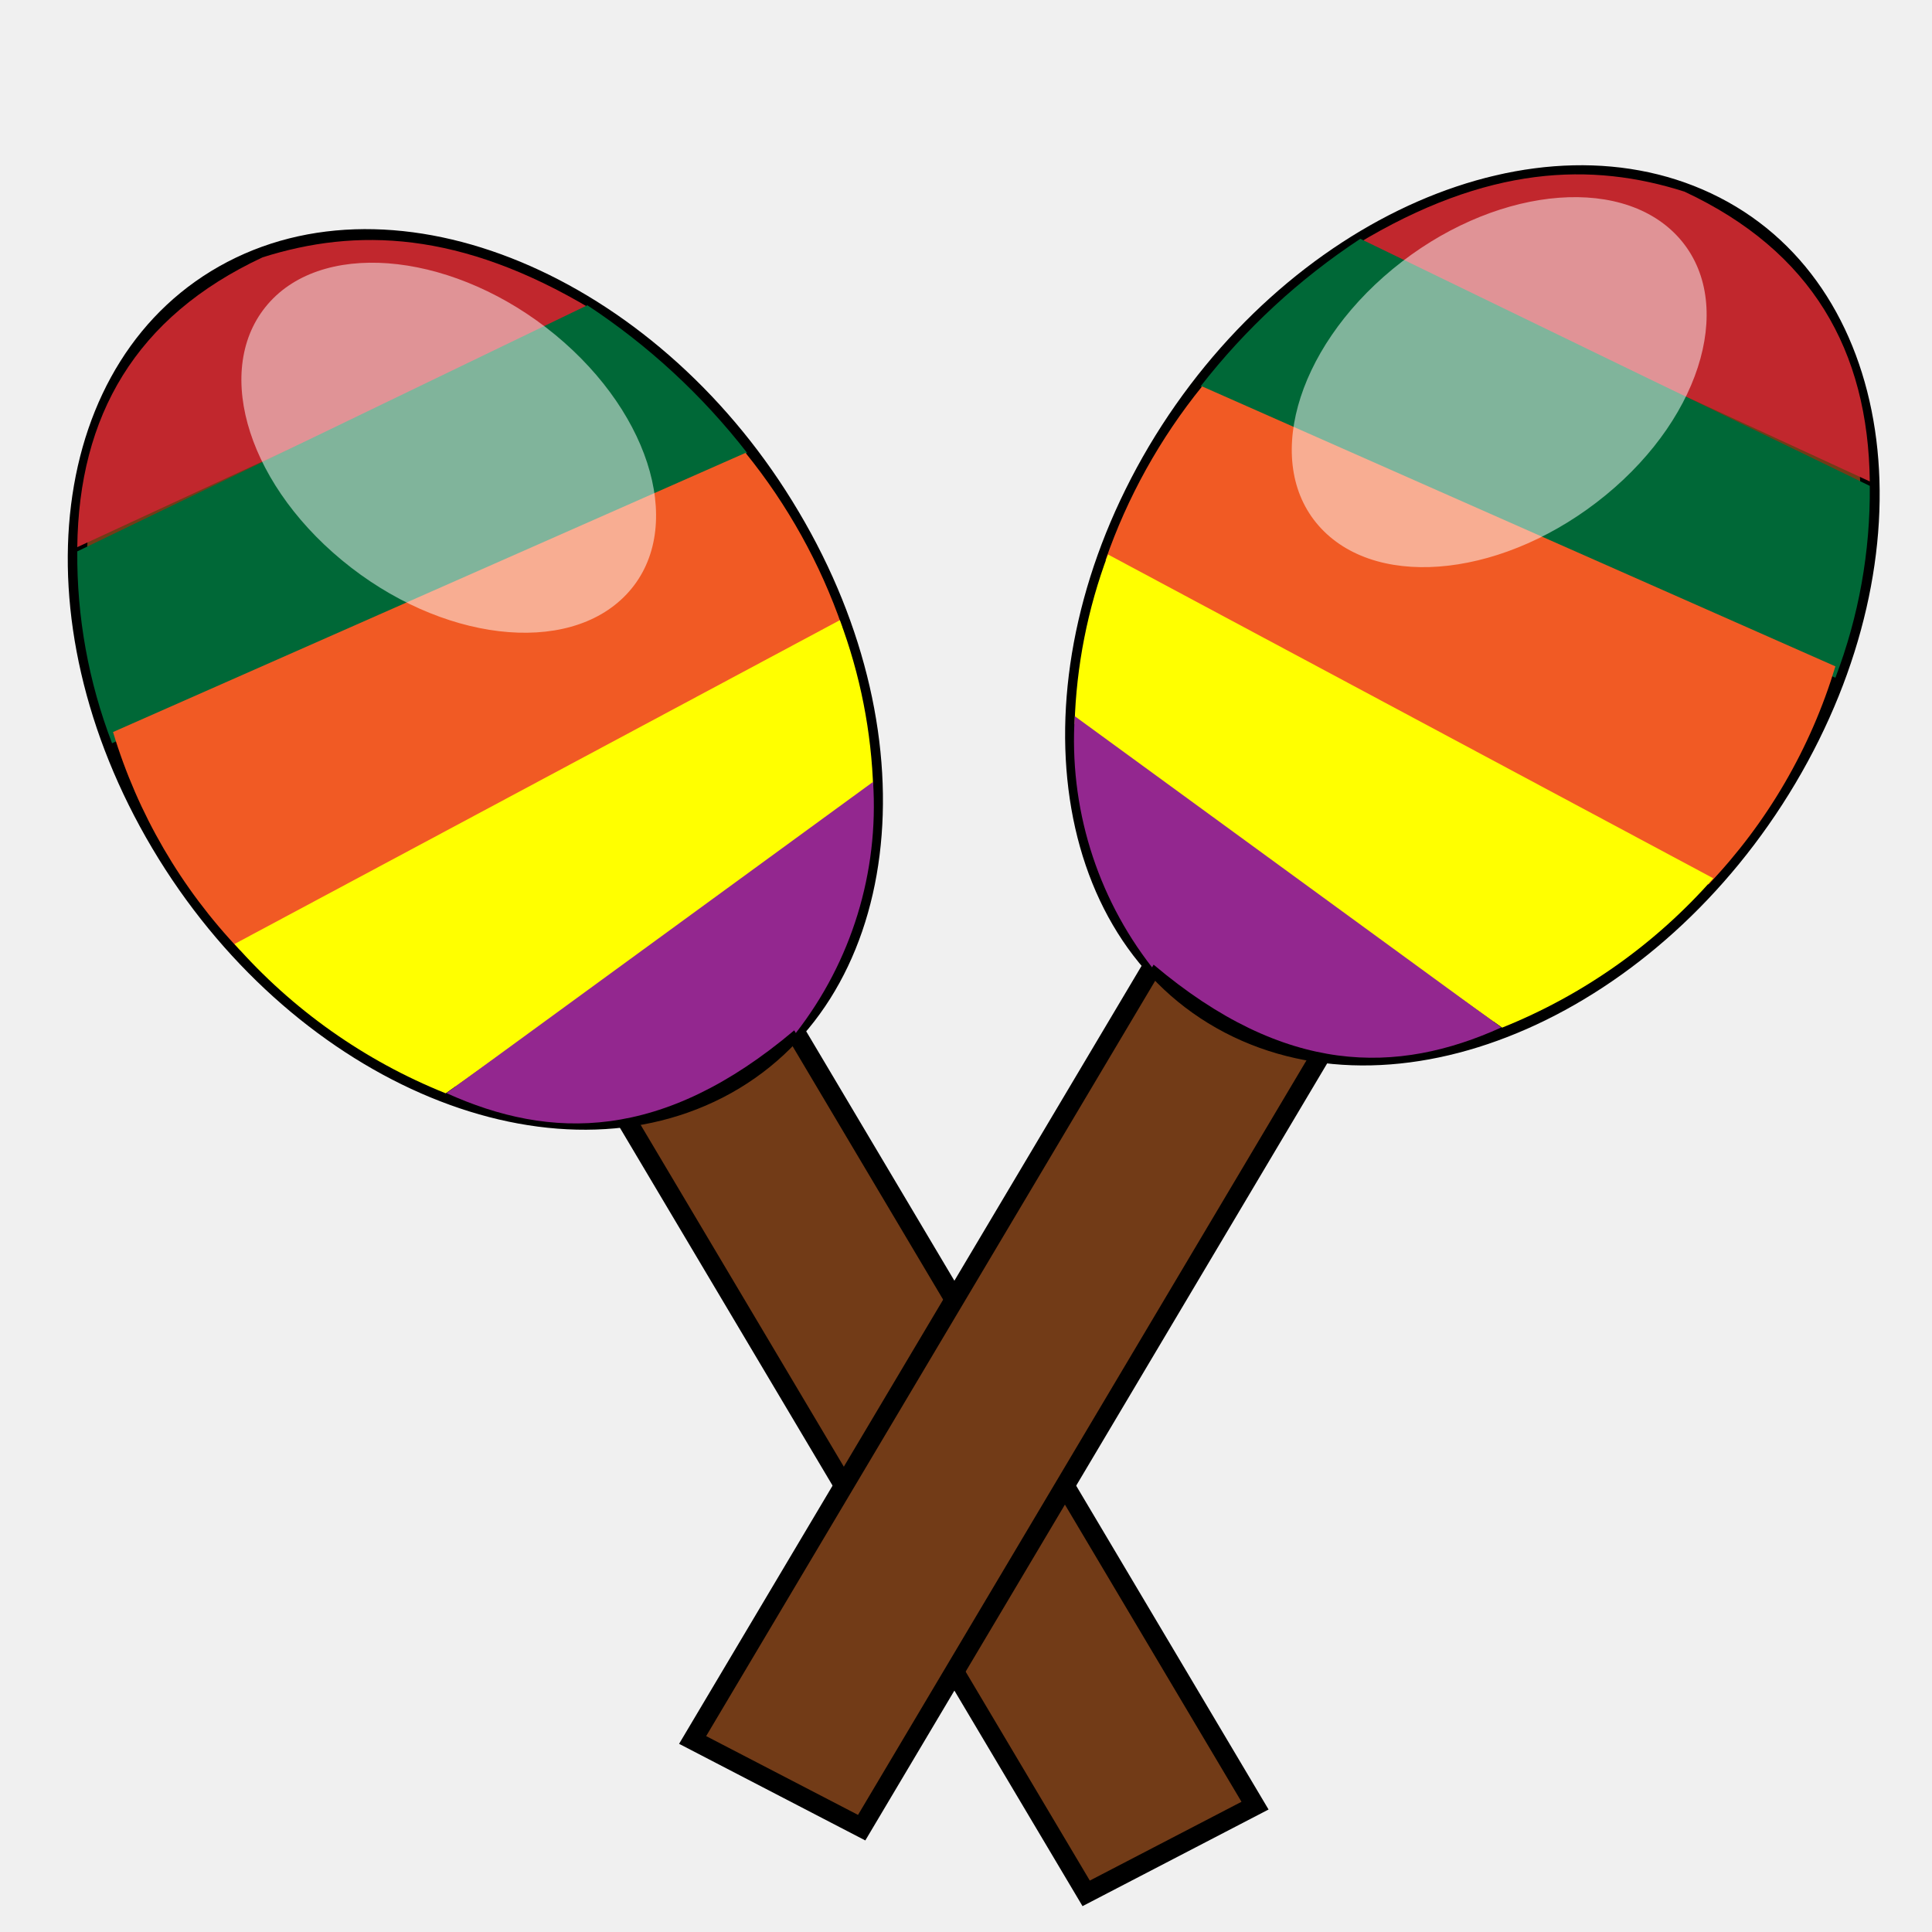
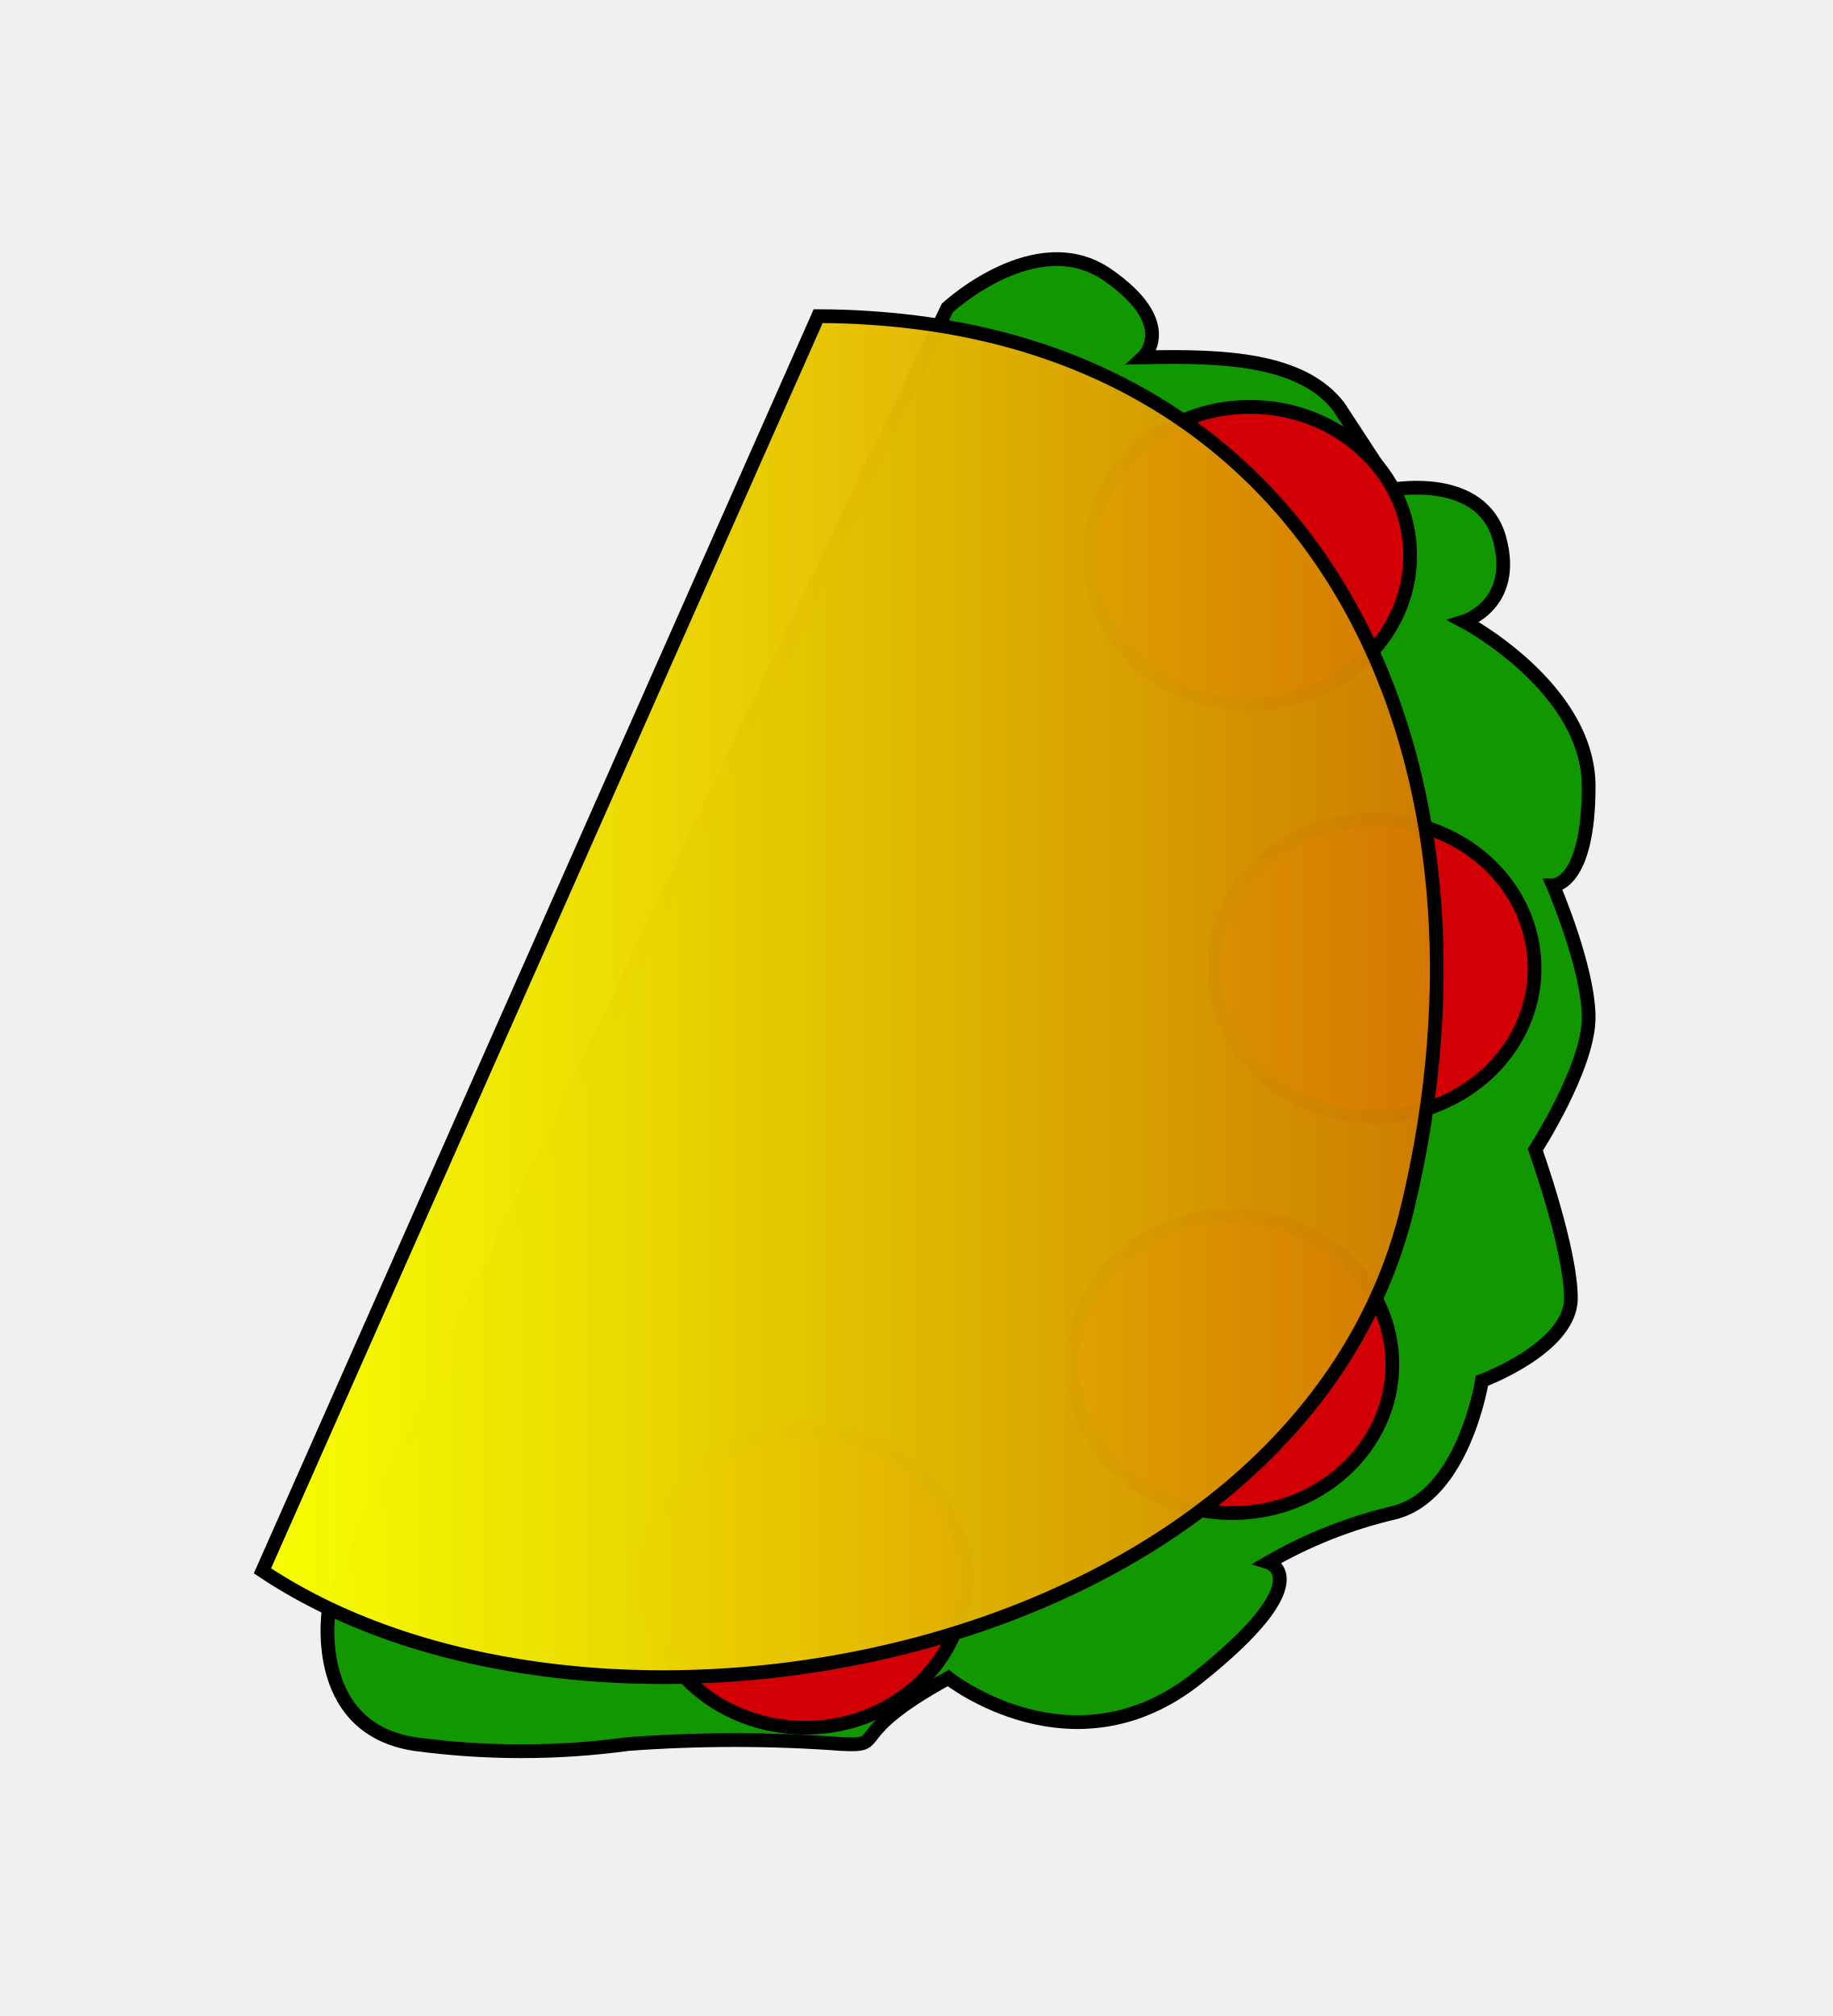
- <svg xmlns="http://www.w3.org/2000/svg" id="Layer_1" data-name="Layer 1" width="100" height="100" viewBox="0 0 100 100">
+ <svg xmlns="http://www.w3.org/2000/svg" id="Layer_1" data-name="Layer 1" width="100" height="110" viewBox="0 -5 100 110">
+   <defs>
+     <linearGradient id="linear-gradient" x1="14.32" y1="49.38" x2="78.39" y2="49.38" gradientUnits="userSpaceOnUse">
+       <stop offset="0" stop-color="#f6ff00" />
+       <stop offset="0.29" stop-color="#eddd00" stop-opacity="0.99" />
+       <stop offset="0.92" stop-color="#d78700" stop-opacity="0.96" />
+       <stop offset="1" stop-color="#d47c00" stop-opacity="0.96" />
+     </linearGradient>
+   </defs>
  <g>
-     <polygon points="64.96 93.46 56.22 98 28.85 51.95 37.6 47.41 64.96 93.46" fill="#723b17" stroke="#000" stroke-miterlimit="10" />
-     <path d="M40.91,26.74c6.95,11.69,5.28,25-3.72,29.62s-21.93-1-28.88-12.71S3,18.7,12,14,34,15.05,40.91,26.74Z" fill="#723b17" stroke="#000" stroke-miterlimit="10" />
+     <path d="M51.69,11.8s4.85-4.5,8.74-1.8,1.94,4.5,1.94,4.5c4.49-.11,8.69.1,10.68,2.7L76,21.71s4.85-.9,5.82,2.7-1.94,4.5-1.94,4.5,6.8,3.6,6.8,9-1.94,5.4-1.94,5.4,1.94,4.5,1.94,7.21-2.91,7.21-2.91,7.21,1.94,5.4,1.94,8.11-4.85,4.5-4.85,4.5-1,6.31-4.85,7.21a25.1,25.1,0,0,0-6.8,2.7s2.91.9-3.88,6.31-13.59,0-13.59,0c-5.79,3.17-3.23,3.73-5.82,3.6a78.82,78.82,0,0,0-11.65,0,43.38,43.38,0,0,1-11.65,0c-5.82-.9-4.66-7.52-4.66-7.52Z" fill="#119800" stroke="#000" stroke-miterlimit="10" stroke-width="0.75" />
+     <ellipse cx="68.2" cy="25.31" rx="8.74" ry="8.11" fill="#d20005" stroke="#000" stroke-miterlimit="10" stroke-width="0.75" />
+     <ellipse cx="74.99" cy="47.83" rx="8.74" ry="8.11" fill="#d20005" stroke="#000" stroke-miterlimit="10" stroke-width="0.75" />
+     <ellipse cx="67.23" cy="69.45" rx="8.74" ry="8.11" fill="#d20005" stroke="#000" stroke-miterlimit="10" stroke-width="0.75" />
+     <ellipse cx="43.93" cy="81.16" rx="8.74" ry="8.11" fill="#d20005" stroke="#000" stroke-miterlimit="10" stroke-width="0.75" />
+     <path d="M44.64,12.25,14.32,80.71c18.21,12.18,56.51,5,62.48-19.82C82.56,37,72.69,14,47.49,12.35Q46.1,12.25,44.64,12.25Z" stroke="#000" stroke-miterlimit="10" stroke-width="0.75" fill="url(#linear-gradient)" />
  </g>
-   <path d="M30.61,16,4,28.32c.08-6.78,3-11.92,9.59-15C18.42,11.79,23.81,11.93,30.61,16Z" fill="#c1272d" />
-   <path d="M38.67,23.44A34.52,34.52,0,0,0,30.4,15.8L4,28.54a27.09,27.09,0,0,0,1.8,9.93Z" fill="#006837" />
-   <path d="M43.59,32.44a29.78,29.78,0,0,0-5-9L5.85,37.89a28.11,28.11,0,0,0,6.57,11.29Z" fill="#f15a24" />
-   <path d="M43.47,32.1,12.14,48.86a28.85,28.85,0,0,0,10.93,7.73L45.2,40.88A27.32,27.32,0,0,0,43.47,32.1Z" fill="#ff0" />
-   <path d="M41.11,53.33c-6.82,5.76-12.61,5.69-18,3.25L45.19,40.47a19.11,19.11,0,0,1-4,13" fill="#93278f" />
-   <path d="M28.74,17.33c5.08,4.19,6.74,10.2,3.69,13.43S22.79,33.21,17.7,29,11,18.82,14,15.59,23.65,13.14,28.74,17.33Z" fill="#fff" opacity="0.5" />
-   <g>
-     <polygon points="35.85 90.06 44.6 94.6 71.97 48.55 63.22 44.02 35.85 90.06" fill="#723b17" stroke="#000" stroke-miterlimit="10" />
-     <path d="M59.9,23.35C53,35,54.62,48.3,63.62,53s21.93-1,28.88-12.71,5.28-25-3.72-29.62S66.85,11.65,59.9,23.35Z" fill="#723b17" stroke="#000" stroke-miterlimit="10" />
-   </g>
-   <path d="M70.21,12.65,96.78,24.92c-.08-6.78-3-11.92-9.59-15C82.4,8.39,77,8.53,70.21,12.65Z" fill="#c1272d" />
-   <path d="M62.14,20a34.52,34.52,0,0,1,8.27-7.64L96.78,25.15A27.09,27.09,0,0,1,95,35.08Z" fill="#006837" />
-   <path d="M57.22,29a29.78,29.78,0,0,1,5-9L95,34.49a28.11,28.11,0,0,1-6.57,11.29Z" fill="#f15a24" />
-   <path d="M57.35,28.7,88.68,45.46a28.85,28.85,0,0,1-10.93,7.73L55.62,37.48A27.32,27.32,0,0,1,57.35,28.7Z" fill="#ff0" />
-   <path d="M59.71,49.93c6.82,5.76,12.61,5.69,18,3.25L55.63,37.07a19.11,19.11,0,0,0,4,13" fill="#93278f" />
-   <path d="M72.08,13.93c-5.08,4.19-6.74,10.2-3.69,13.43S78,29.82,83.11,25.63s6.74-10.2,3.69-13.43S77.16,9.74,72.08,13.93Z" fill="#fff" opacity="0.5" />
</svg>
